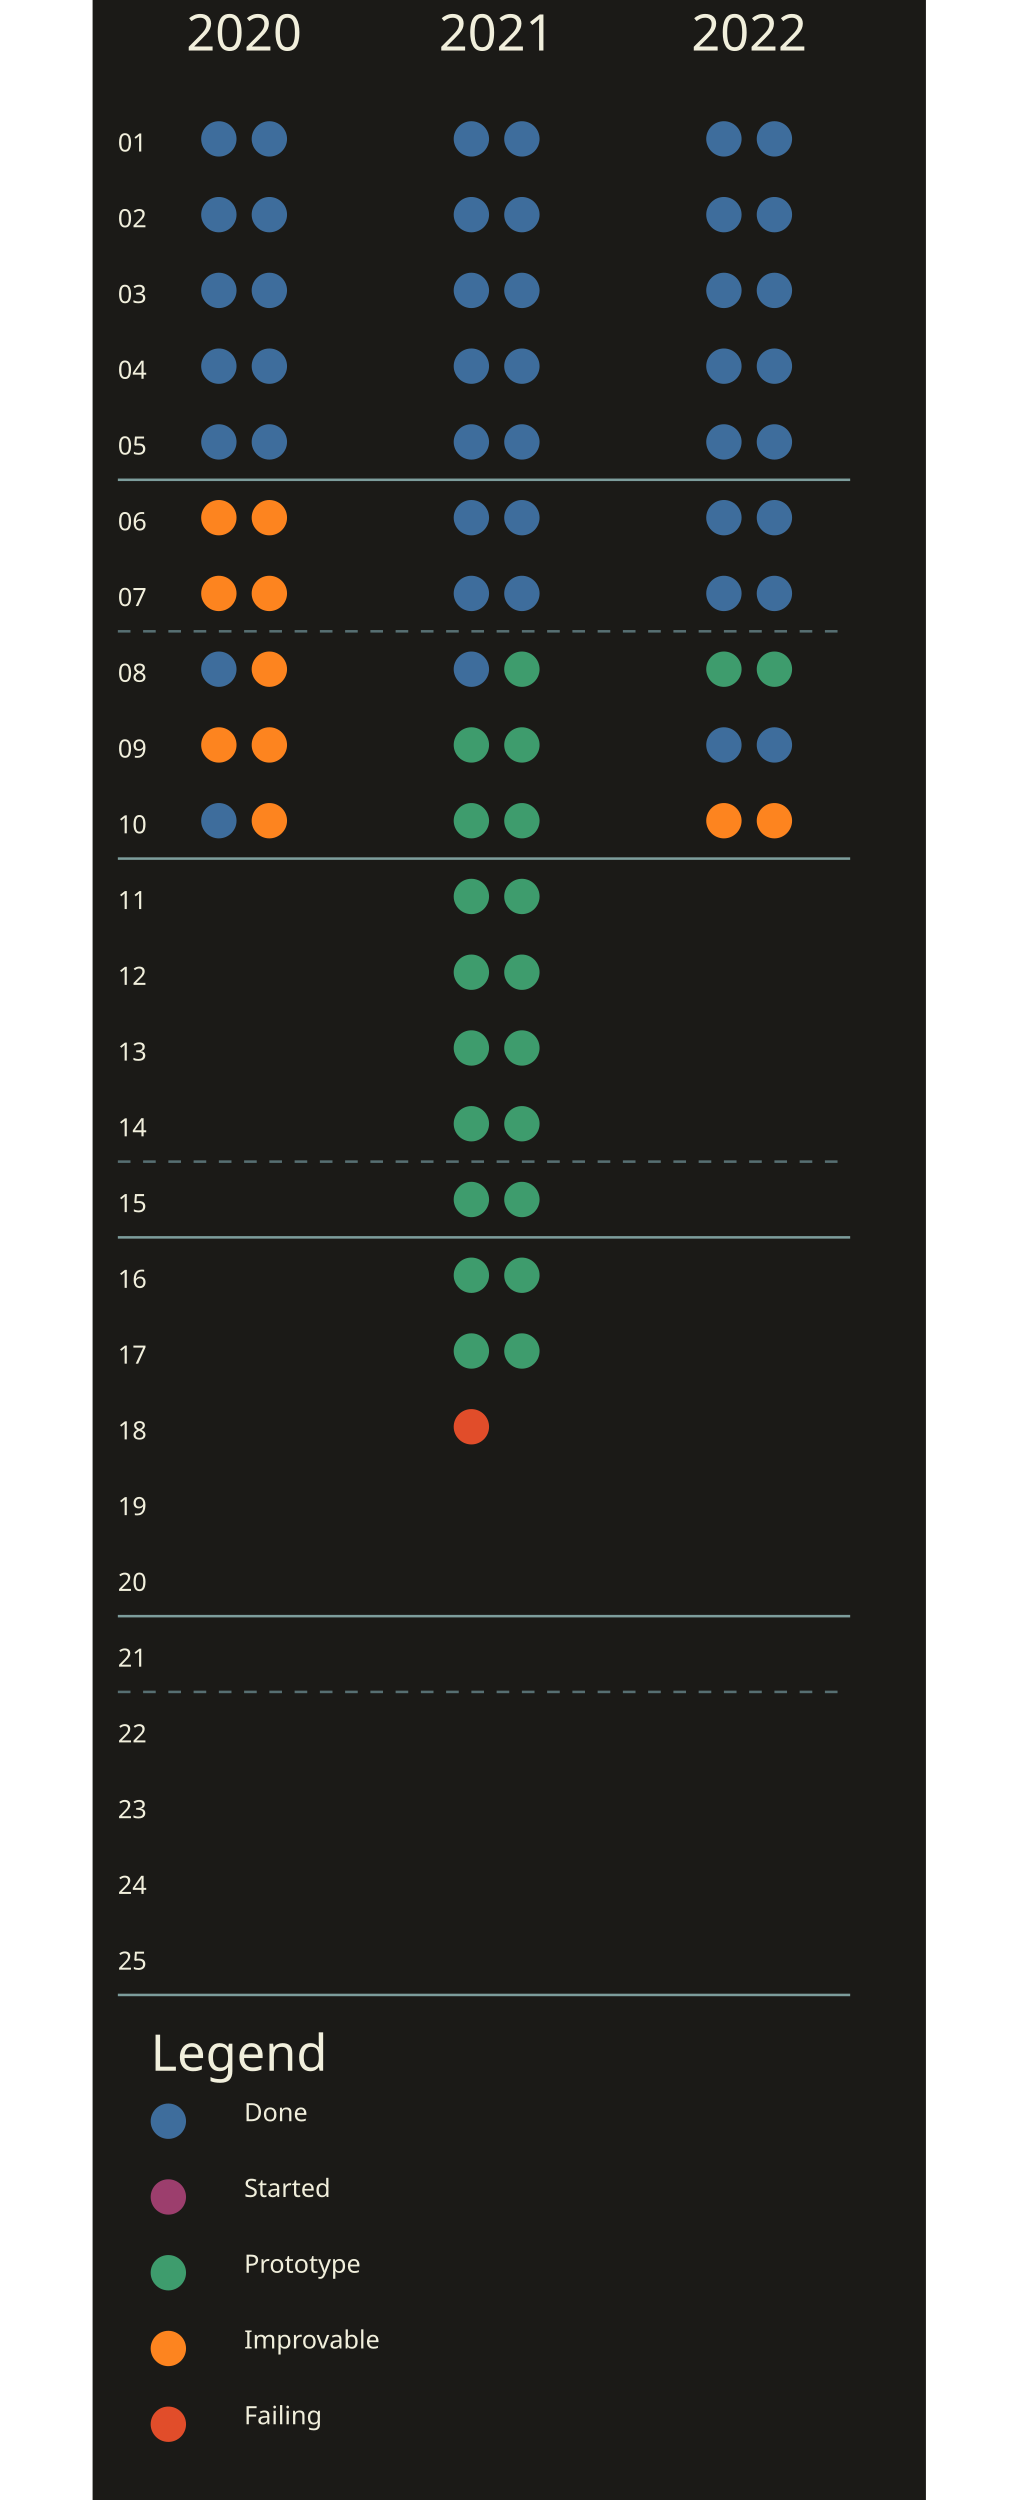
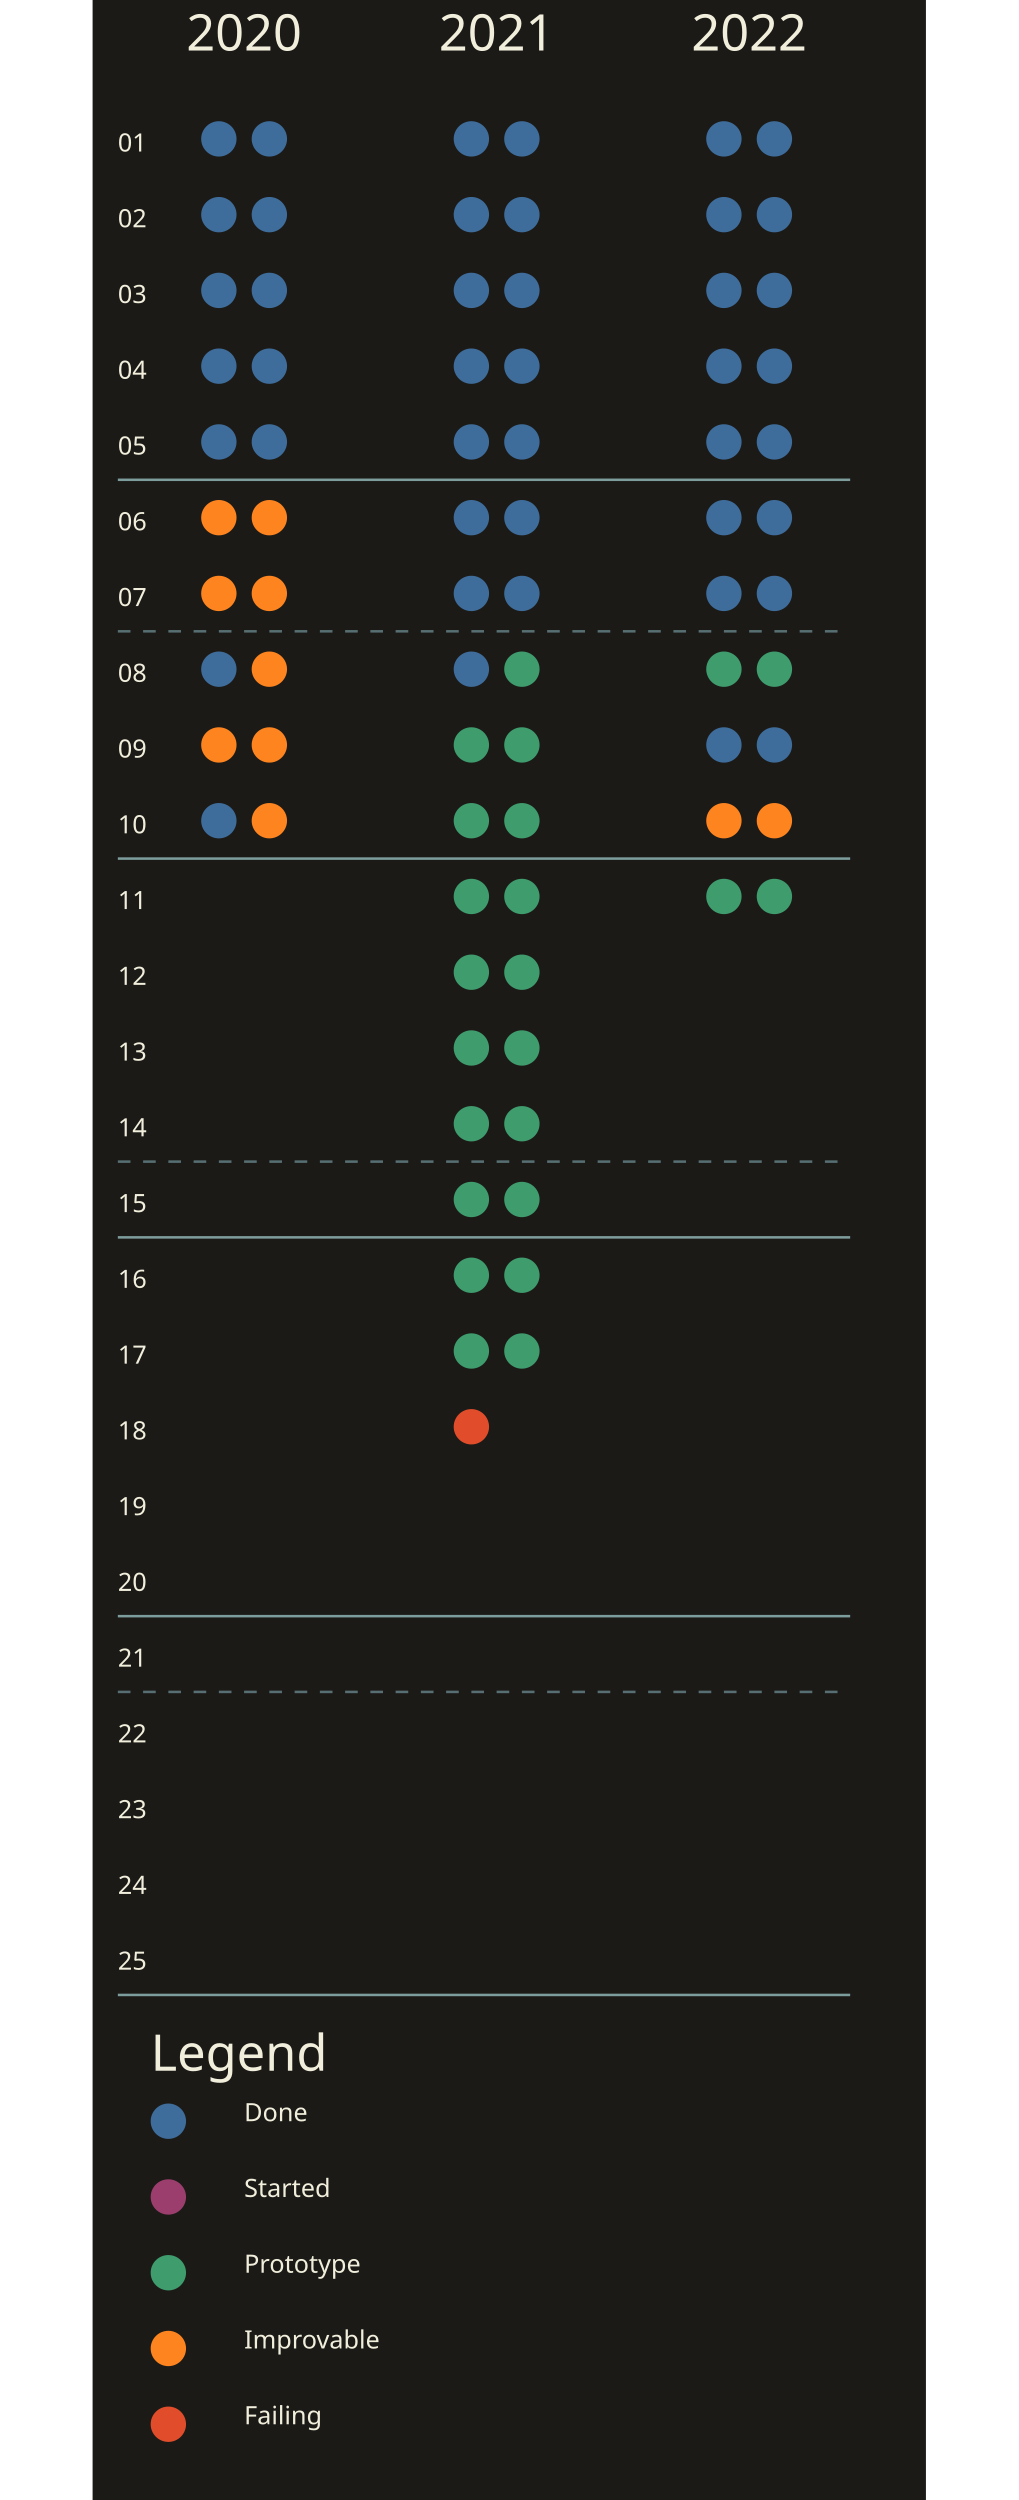
<svg xmlns="http://www.w3.org/2000/svg" height="810" style="font-family: 'Recursive', sans-serif;" viewBox="0 0 330 990" width="330">
  <defs>
    <style>
@font-face {
    font-family: 'Recursive';
    src: url('https://fonts.googleapis.com/css2?family=Recursive:wght,CASL@500,1&amp;display=swap');
  }
</style>
  </defs>
  <rect fill="#1b1a17" height="100%" width="100%" />
  <text fill="#F1EFDC" font-size="20" text-anchor="middle" x="60" y="20">
2020
</text>
  <circle cx="50" cy="55" fill="#3e6d9c" r="7" />
  <circle cx="70" cy="55" fill="#3e6d9c" r="7" />
  <circle cx="50" cy="85" fill="#3e6d9c" r="7" />
  <circle cx="70" cy="85" fill="#3e6d9c" r="7" />
  <circle cx="50" cy="115" fill="#3e6d9c" r="7" />
  <circle cx="70" cy="115" fill="#3e6d9c" r="7" />
  <circle cx="50" cy="145" fill="#3e6d9c" r="7" />
  <circle cx="70" cy="145" fill="#3e6d9c" r="7" />
  <circle cx="50" cy="175" fill="#3e6d9c" r="7" />
  <circle cx="70" cy="175" fill="#3e6d9c" r="7" />
  <circle cx="50" cy="205" fill="#fd841f" r="7" />
  <circle cx="70" cy="205" fill="#fd841f" r="7" />
  <circle cx="50" cy="235" fill="#fd841f" r="7" />
  <circle cx="70" cy="235" fill="#fd841f" r="7" />
  <circle cx="50" cy="265" fill="#3e6d9c" r="7" />
  <circle cx="70" cy="265" fill="#fd841f" r="7" />
  <circle cx="50" cy="295" fill="#fd841f" r="7" />
  <circle cx="70" cy="295" fill="#fd841f" r="7" />
  <circle cx="50" cy="325" fill="#3e6d9c" r="7" />
  <circle cx="70" cy="325" fill="#fd841f" r="7" />
  <text fill="#F1EFDC" font-size="20" text-anchor="middle" x="160" y="20">
2021
</text>
  <circle cx="150" cy="55" fill="#3e6d9c" r="7" />
  <circle cx="170" cy="55" fill="#3e6d9c" r="7" />
  <circle cx="150" cy="85" fill="#3e6d9c" r="7" />
  <circle cx="170" cy="85" fill="#3e6d9c" r="7" />
  <circle cx="150" cy="115" fill="#3e6d9c" r="7" />
  <circle cx="170" cy="115" fill="#3e6d9c" r="7" />
  <circle cx="150" cy="145" fill="#3e6d9c" r="7" />
  <circle cx="170" cy="145" fill="#3e6d9c" r="7" />
  <circle cx="150" cy="175" fill="#3e6d9c" r="7" />
  <circle cx="170" cy="175" fill="#3e6d9c" r="7" />
  <circle cx="150" cy="205" fill="#3e6d9c" r="7" />
  <circle cx="170" cy="205" fill="#3e6d9c" r="7" />
  <circle cx="150" cy="235" fill="#3e6d9c" r="7" />
  <circle cx="170" cy="235" fill="#3e6d9c" r="7" />
  <circle cx="150" cy="265" fill="#3e6d9c" r="7" />
  <circle cx="170" cy="265" fill="#3e9c6d" r="7" />
  <circle cx="150" cy="295" fill="#3e9c6d" r="7" />
  <circle cx="170" cy="295" fill="#3e9c6d" r="7" />
  <circle cx="150" cy="325" fill="#3e9c6d" r="7" />
  <circle cx="170" cy="325" fill="#3e9c6d" r="7" />
  <circle cx="150" cy="355" fill="#3e9c6d" r="7" />
  <circle cx="170" cy="355" fill="#3e9c6d" r="7" />
  <circle cx="150" cy="385" fill="#3e9c6d" r="7" />
  <circle cx="170" cy="385" fill="#3e9c6d" r="7" />
  <circle cx="150" cy="415" fill="#3e9c6d" r="7" />
  <circle cx="170" cy="415" fill="#3e9c6d" r="7" />
  <circle cx="150" cy="445" fill="#3e9c6d" r="7" />
  <circle cx="170" cy="445" fill="#3e9c6d" r="7" />
  <circle cx="150" cy="475" fill="#3e9c6d" r="7" />
  <circle cx="170" cy="475" fill="#3e9c6d" r="7" />
  <circle cx="150" cy="505" fill="#3e9c6d" r="7" />
  <circle cx="170" cy="505" fill="#3e9c6d" r="7" />
  <circle cx="150" cy="535" fill="#3e9c6d" r="7" />
  <circle cx="170" cy="535" fill="#3e9c6d" r="7" />
  <circle cx="150" cy="565" fill="#e14d2a" r="7" />
  <text fill="#F1EFDC" font-size="20" text-anchor="middle" x="260" y="20">
2022
</text>
  <circle cx="250" cy="55" fill="#3e6d9c" r="7" />
  <circle cx="270" cy="55" fill="#3e6d9c" r="7" />
  <circle cx="250" cy="85" fill="#3e6d9c" r="7" />
  <circle cx="270" cy="85" fill="#3e6d9c" r="7" />
  <circle cx="250" cy="115" fill="#3e6d9c" r="7" />
  <circle cx="270" cy="115" fill="#3e6d9c" r="7" />
  <circle cx="250" cy="145" fill="#3e6d9c" r="7" />
  <circle cx="270" cy="145" fill="#3e6d9c" r="7" />
  <circle cx="250" cy="175" fill="#3e6d9c" r="7" />
  <circle cx="270" cy="175" fill="#3e6d9c" r="7" />
  <circle cx="250" cy="205" fill="#3e6d9c" r="7" />
  <circle cx="270" cy="205" fill="#3e6d9c" r="7" />
  <circle cx="250" cy="235" fill="#3e6d9c" r="7" />
  <circle cx="270" cy="235" fill="#3e6d9c" r="7" />
  <circle cx="250" cy="265" fill="#3e9c6d" r="7" />
  <circle cx="270" cy="265" fill="#3e9c6d" r="7" />
  <circle cx="250" cy="295" fill="#3e6d9c" r="7" />
  <circle cx="270" cy="295" fill="#3e6d9c" r="7" />
  <circle cx="250" cy="325" fill="#fd841f" r="7" />
  <circle cx="270" cy="325" fill="#fd841f" r="7" />
+   <circle cx="250" cy="355" fill="#3e9c6d" r="7" />
+   <circle cx="270" cy="355" fill="#3e9c6d" r="7" />
  <text fill="#F1EFDC" font-size="10" x="10" y="60">
01
</text>
  <text fill="#F1EFDC" font-size="10" x="10" y="90">
02
</text>
  <text fill="#F1EFDC" font-size="10" x="10" y="120">
03
</text>
  <text fill="#F1EFDC" font-size="10" x="10" y="150">
04
</text>
  <text fill="#F1EFDC" font-size="10" x="10" y="180">
05
</text>
  <line stroke="#7D9D9C" x1="10" x2="300" y1="190" y2="190" />
  <text fill="#F1EFDC" font-size="10" x="10" y="210">
06
</text>
  <text fill="#F1EFDC" font-size="10" x="10" y="240">
07
</text>
  <line stroke="#576F72" stroke-dasharray="5,5" x1="10" x2="300" y1="250" y2="250" />
  <text fill="#F1EFDC" font-size="10" x="10" y="270">
08
</text>
  <text fill="#F1EFDC" font-size="10" x="10" y="300">
09
</text>
  <text fill="#F1EFDC" font-size="10" x="10" y="330">
10
</text>
  <line stroke="#7D9D9C" x1="10" x2="300" y1="340" y2="340" />
  <text fill="#F1EFDC" font-size="10" x="10" y="360">
11
</text>
  <text fill="#F1EFDC" font-size="10" x="10" y="390">
12
</text>
  <text fill="#F1EFDC" font-size="10" x="10" y="420">
13
</text>
  <text fill="#F1EFDC" font-size="10" x="10" y="450">
14
</text>
  <line stroke="#576F72" stroke-dasharray="5,5" x1="10" x2="300" y1="460" y2="460" />
  <text fill="#F1EFDC" font-size="10" x="10" y="480">
15
</text>
  <line stroke="#7D9D9C" x1="10" x2="300" y1="490" y2="490" />
  <text fill="#F1EFDC" font-size="10" x="10" y="510">
16
</text>
  <text fill="#F1EFDC" font-size="10" x="10" y="540">
17
</text>
  <text fill="#F1EFDC" font-size="10" x="10" y="570">
18
</text>
  <text fill="#F1EFDC" font-size="10" x="10" y="600">
19
</text>
  <text fill="#F1EFDC" font-size="10" x="10" y="630">
20
</text>
  <line stroke="#7D9D9C" x1="10" x2="300" y1="640" y2="640" />
  <text fill="#F1EFDC" font-size="10" x="10" y="660">
21
</text>
  <line stroke="#576F72" stroke-dasharray="5,5" x1="10" x2="300" y1="670" y2="670" />
  <text fill="#F1EFDC" font-size="10" x="10" y="690">
22
</text>
  <text fill="#F1EFDC" font-size="10" x="10" y="720">
23
</text>
  <text fill="#F1EFDC" font-size="10" x="10" y="750">
24
</text>
  <text fill="#F1EFDC" font-size="10" x="10" y="780">
25
</text>
  <line stroke="#7D9D9C" x1="10" x2="300" y1="790" y2="790" />
  <text fill="#F1EFDC" font-size="20" text-anchor="left" x="23" y="820">
Legend
</text>
  <circle cx="30" cy="840" fill="#3e6d9c" r="7" />
  <text fill="#F1EFDC" font-size="10" x="60" y="840">

Done

</text>
  <circle cx="30" cy="870" fill="#9c3e6d" r="7" />
  <text fill="#F1EFDC" font-size="10" x="60" y="870">

Started

</text>
  <circle cx="30" cy="900" fill="#3e9c6d" r="7" />
  <text fill="#F1EFDC" font-size="10" x="60" y="900">

Prototype

</text>
  <circle cx="30" cy="930" fill="#fd841f" r="7" />
  <text fill="#F1EFDC" font-size="10" x="60" y="930">

Improvable

</text>
  <circle cx="30" cy="960" fill="#e14d2a" r="7" />
  <text fill="#F1EFDC" font-size="10" x="60" y="960">

Failing

</text>
</svg>
